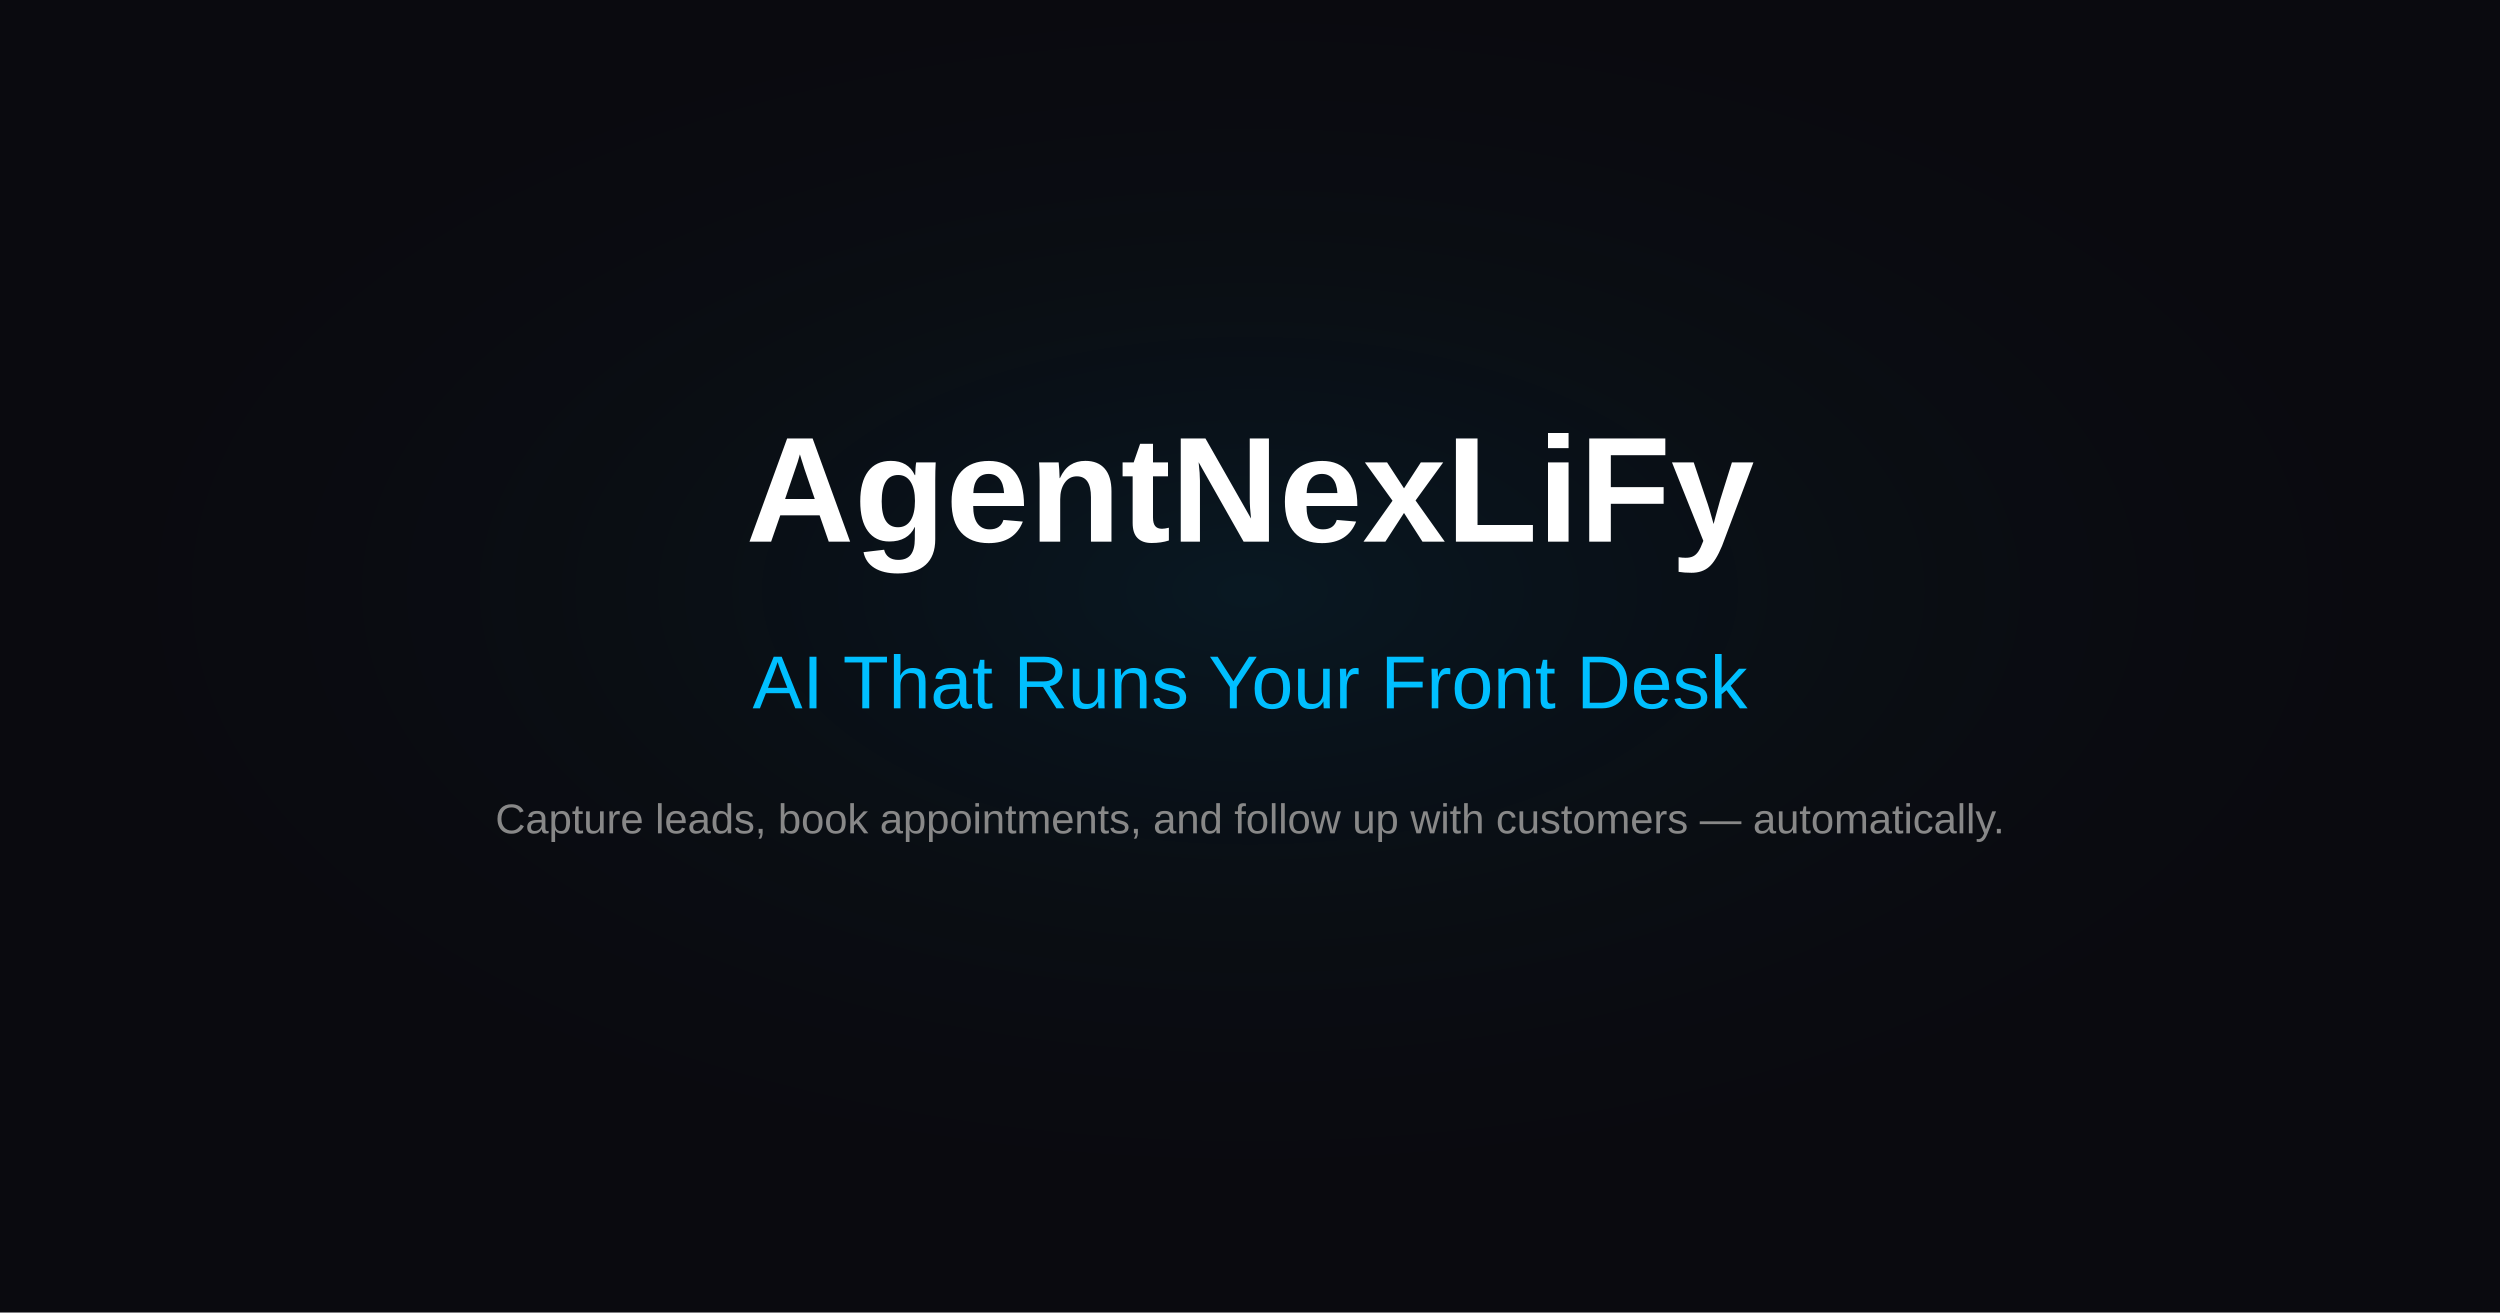
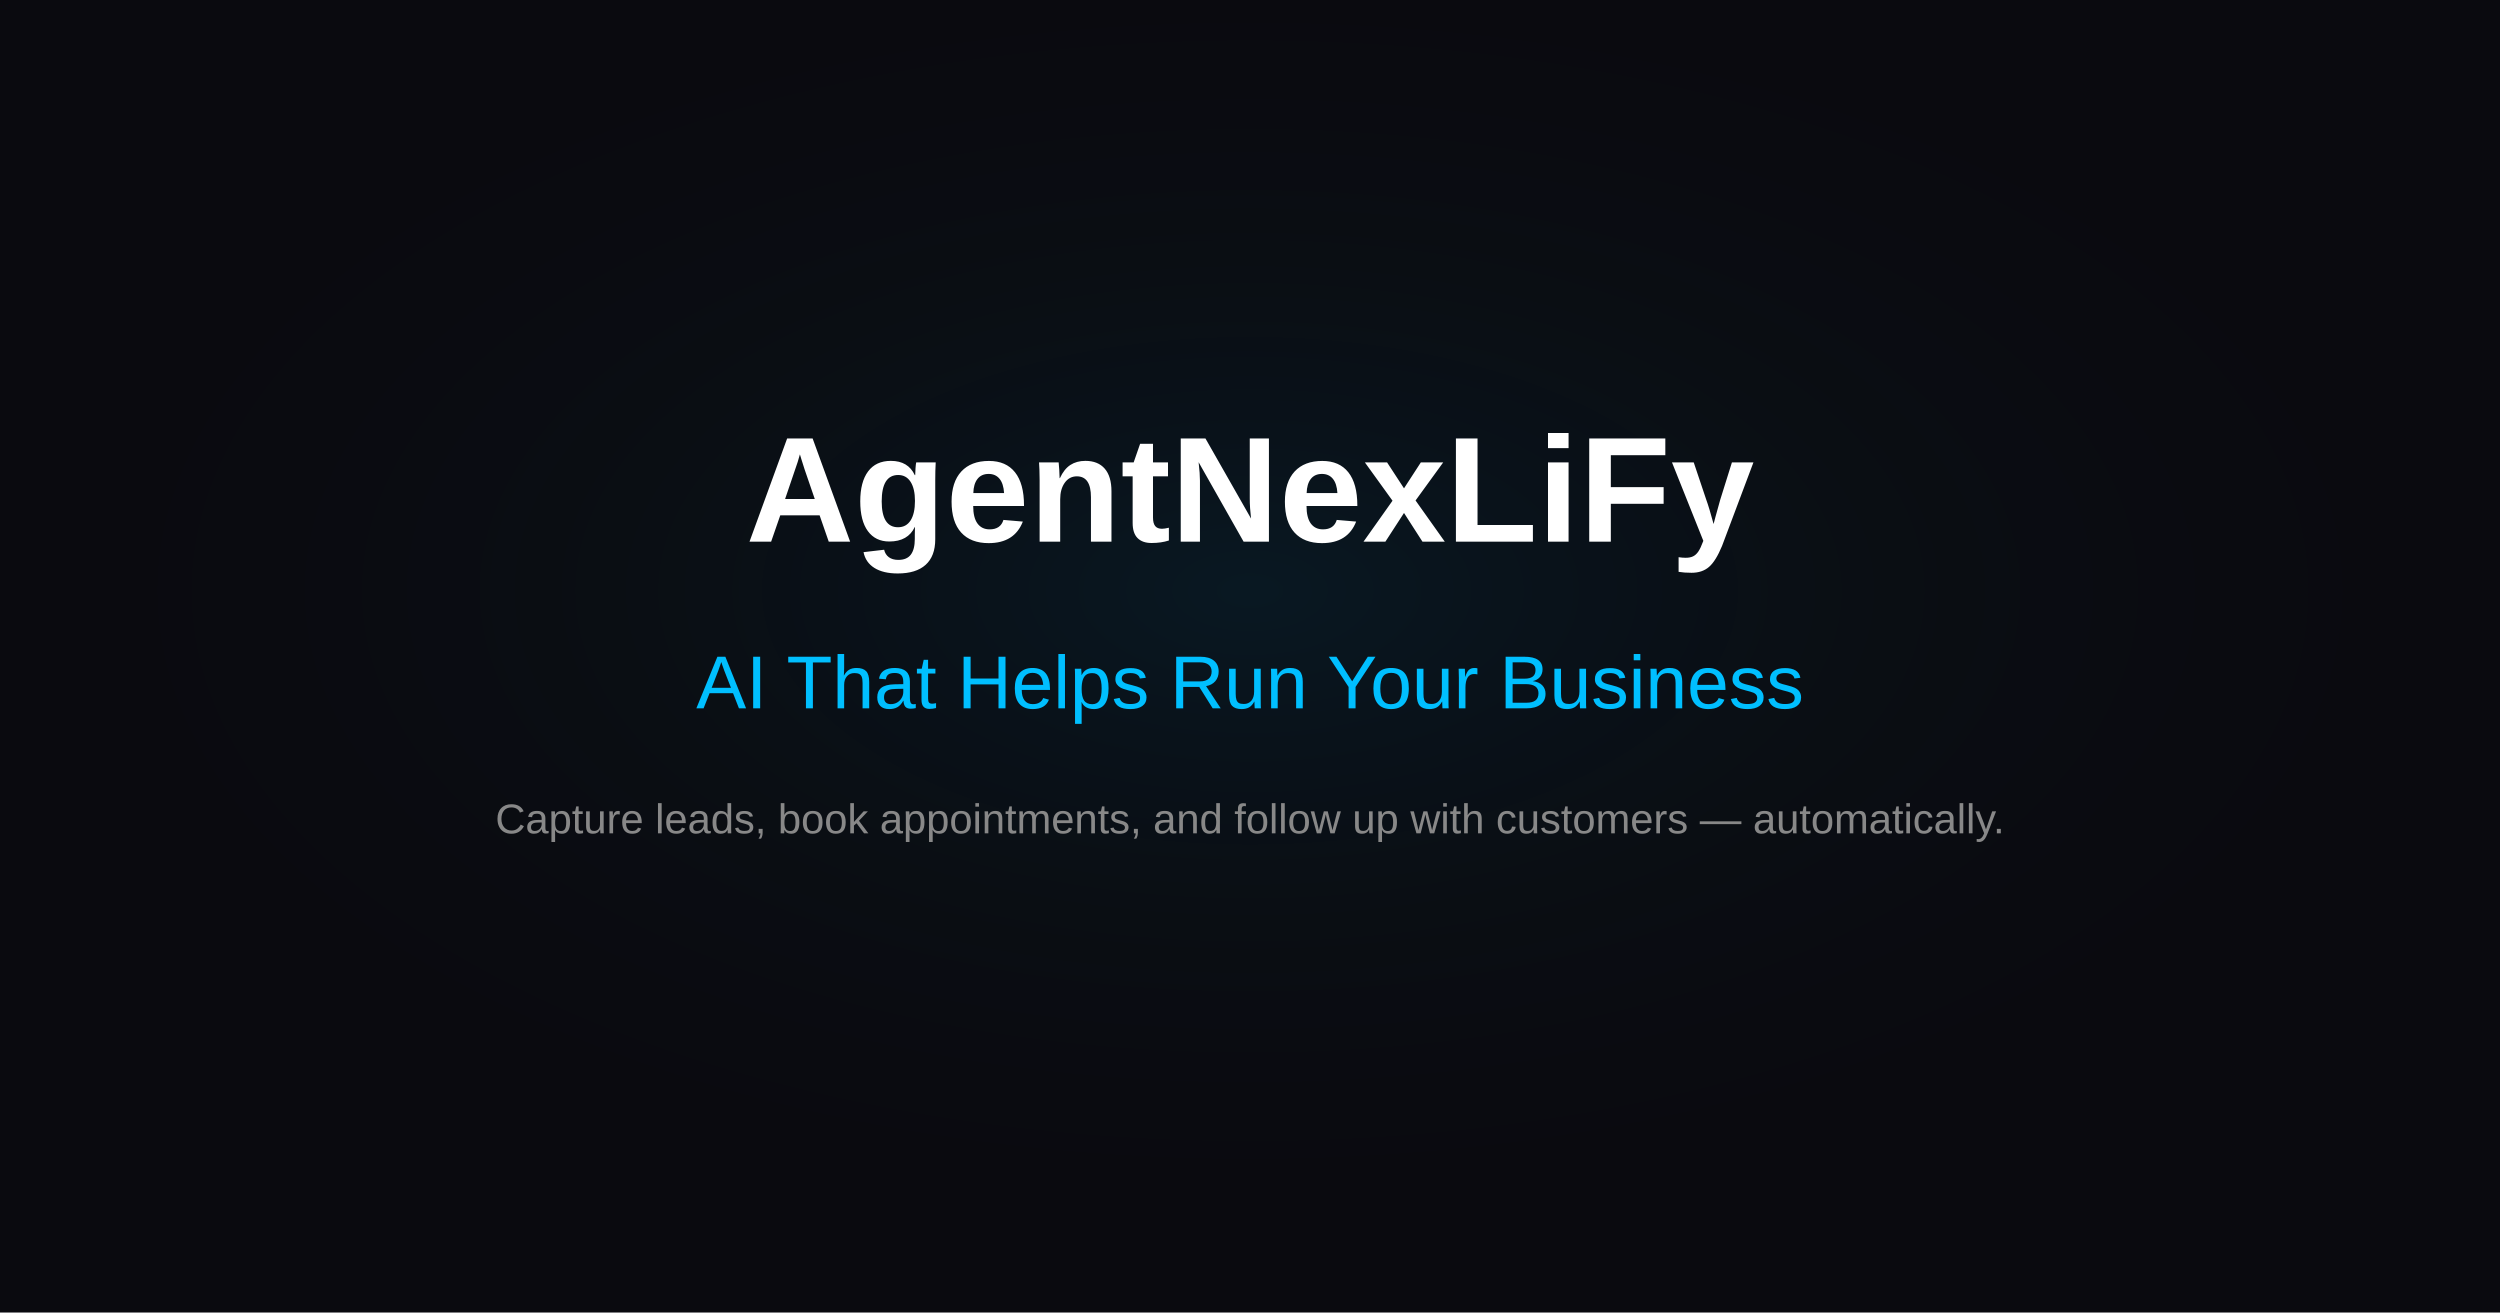
<svg xmlns="http://www.w3.org/2000/svg" width="1200" height="630" viewBox="0 0 1200 630">
  <defs>
    <radialGradient id="glow" cx="50%" cy="45%" r="50%">
      <stop offset="0%" stop-color="#00bfff" stop-opacity="0.08" />
      <stop offset="100%" stop-color="#0a0a0f" stop-opacity="0" />
    </radialGradient>
  </defs>
  <rect width="1200" height="630" fill="#0a0a0f" />
  <rect width="1200" height="630" fill="url(#glow)" />
  <text x="600" y="260" text-anchor="middle" font-family="Arial, Helvetica, sans-serif" font-size="72" font-weight="bold" fill="#ffffff">AgentNexLiFy</text>
-   <text x="600" y="340" text-anchor="middle" font-family="Arial, Helvetica, sans-serif" font-size="36" fill="#00bfff">AI That Runs Your Front Desk</text>
+   <text x="600" y="340" text-anchor="middle" font-family="Arial, Helvetica, sans-serif" font-size="36" fill="#00bfff">AI That Helps Run Your Business</text>
  <text x="600" y="400" text-anchor="middle" font-family="Arial, Helvetica, sans-serif" font-size="20" fill="#888888">Capture leads, book appointments, and follow up with customers — automatically.</text>
</svg>
